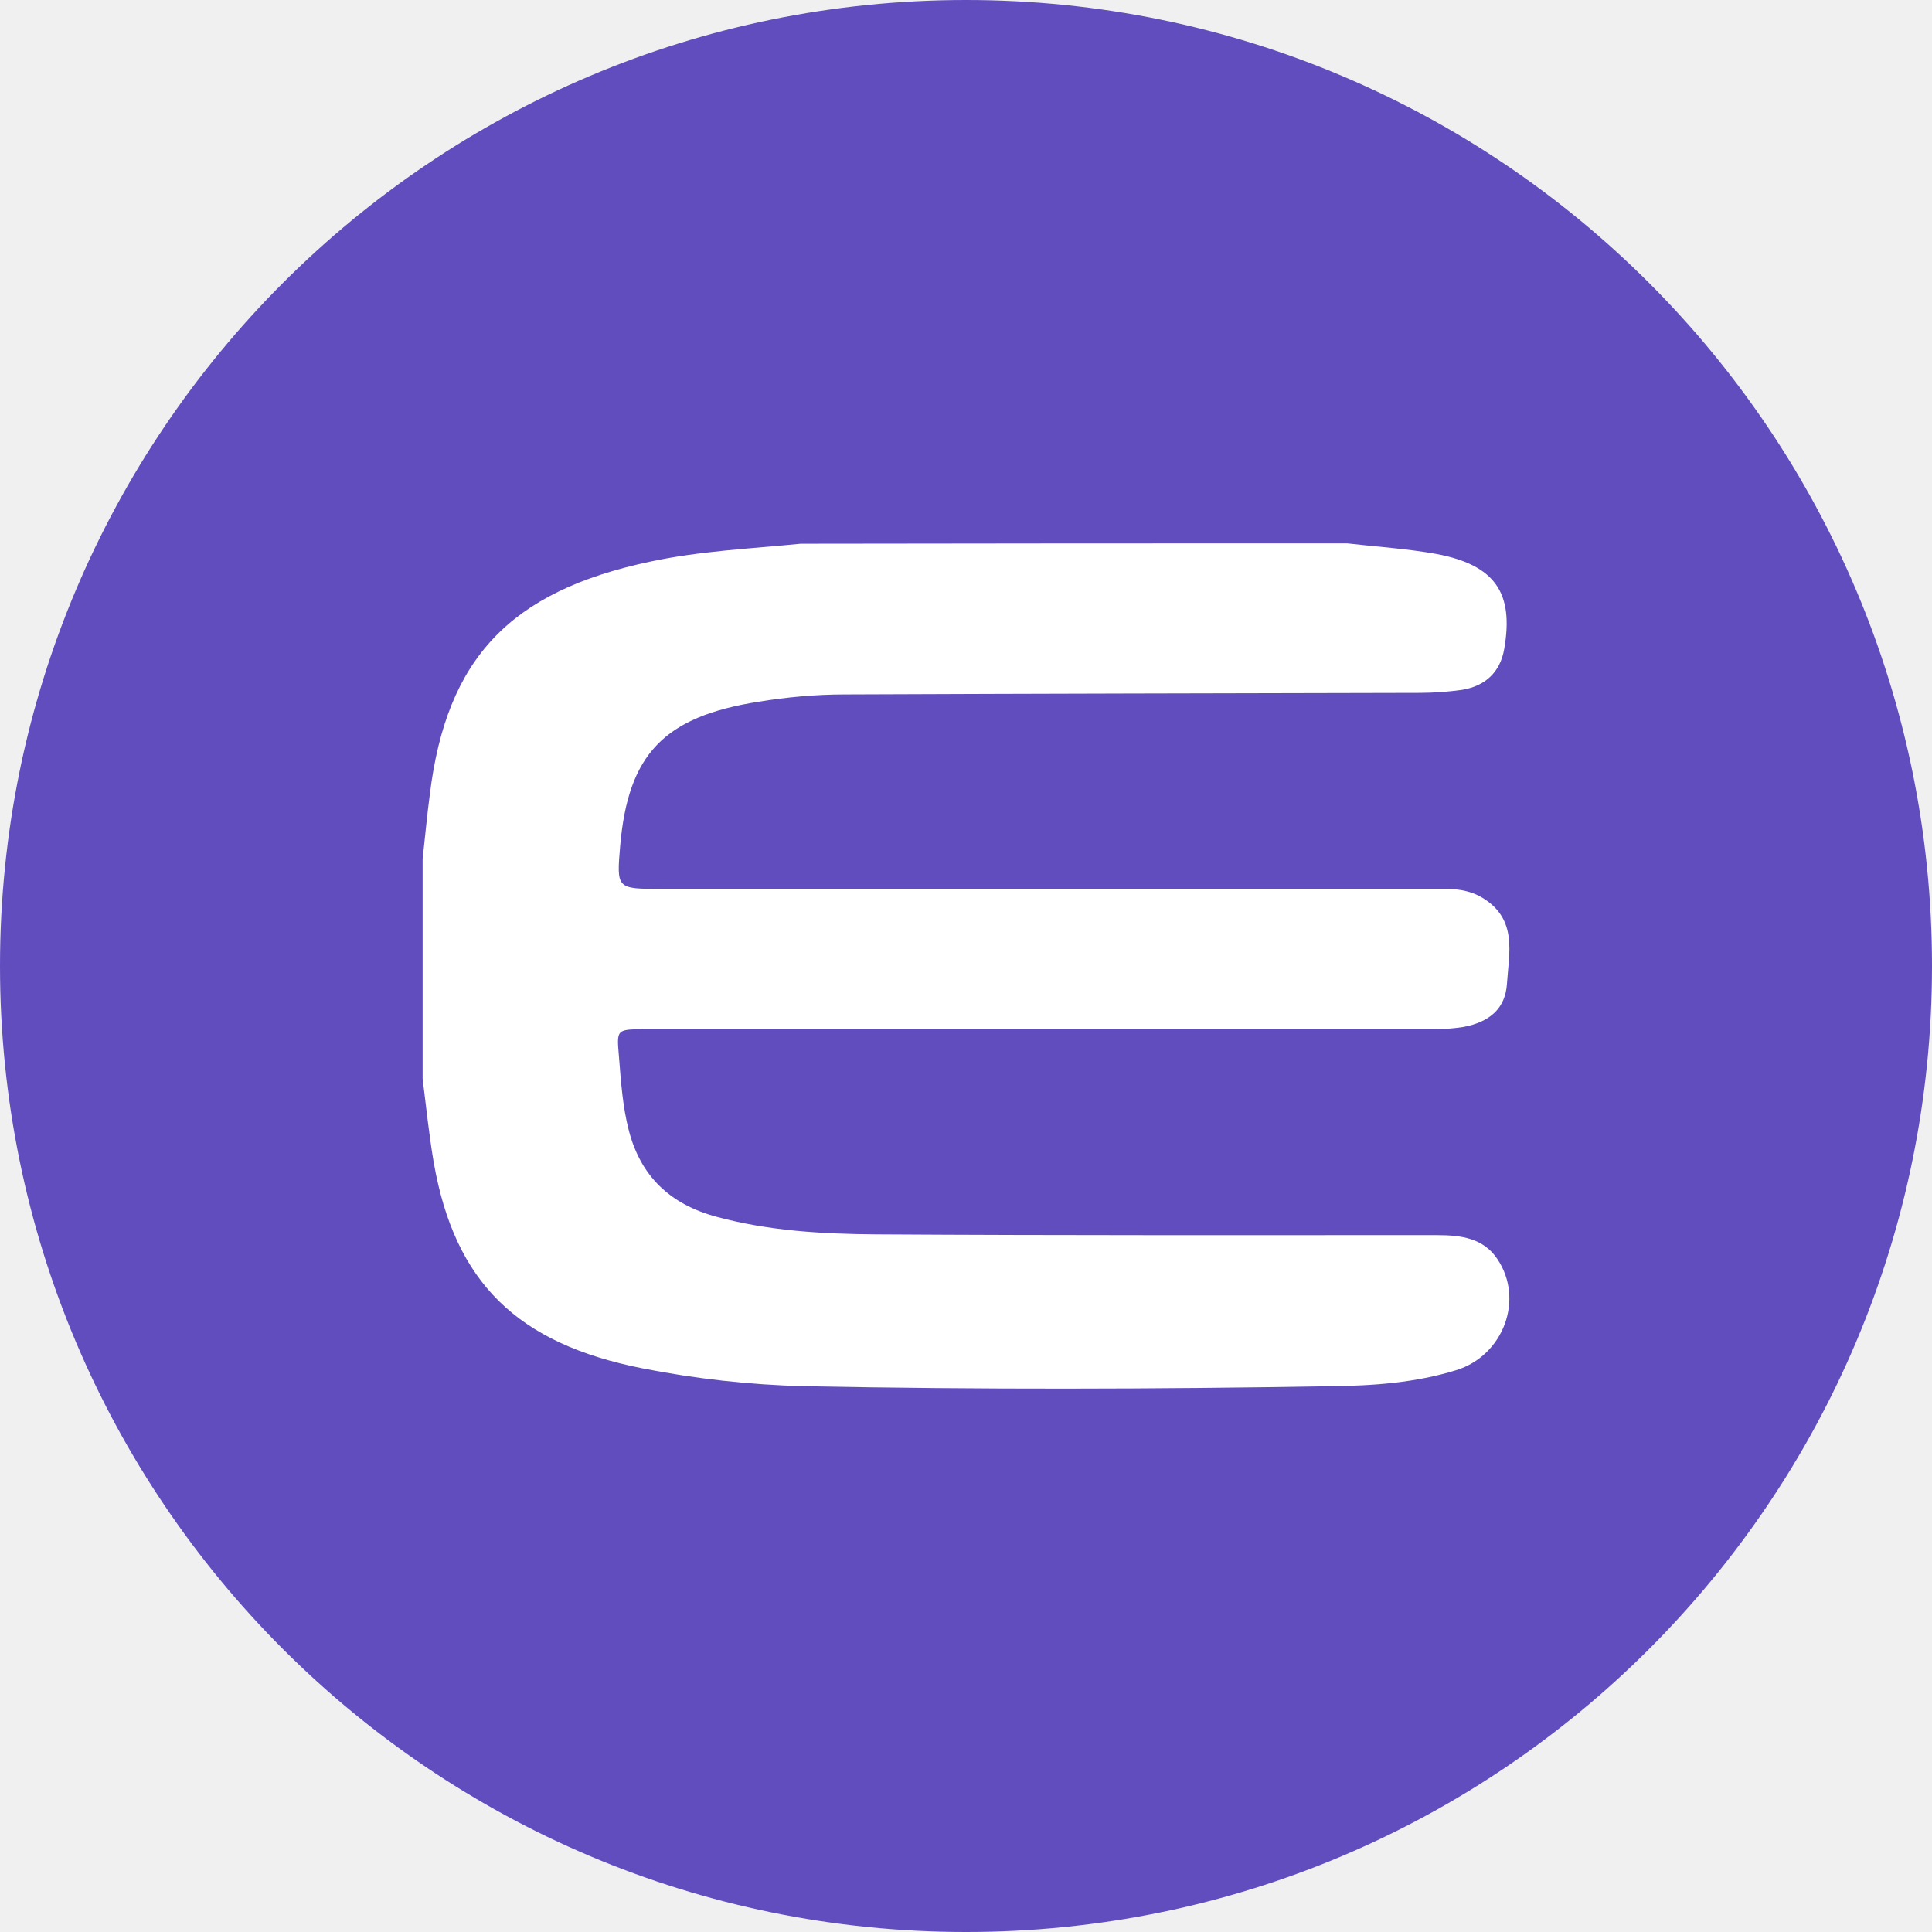
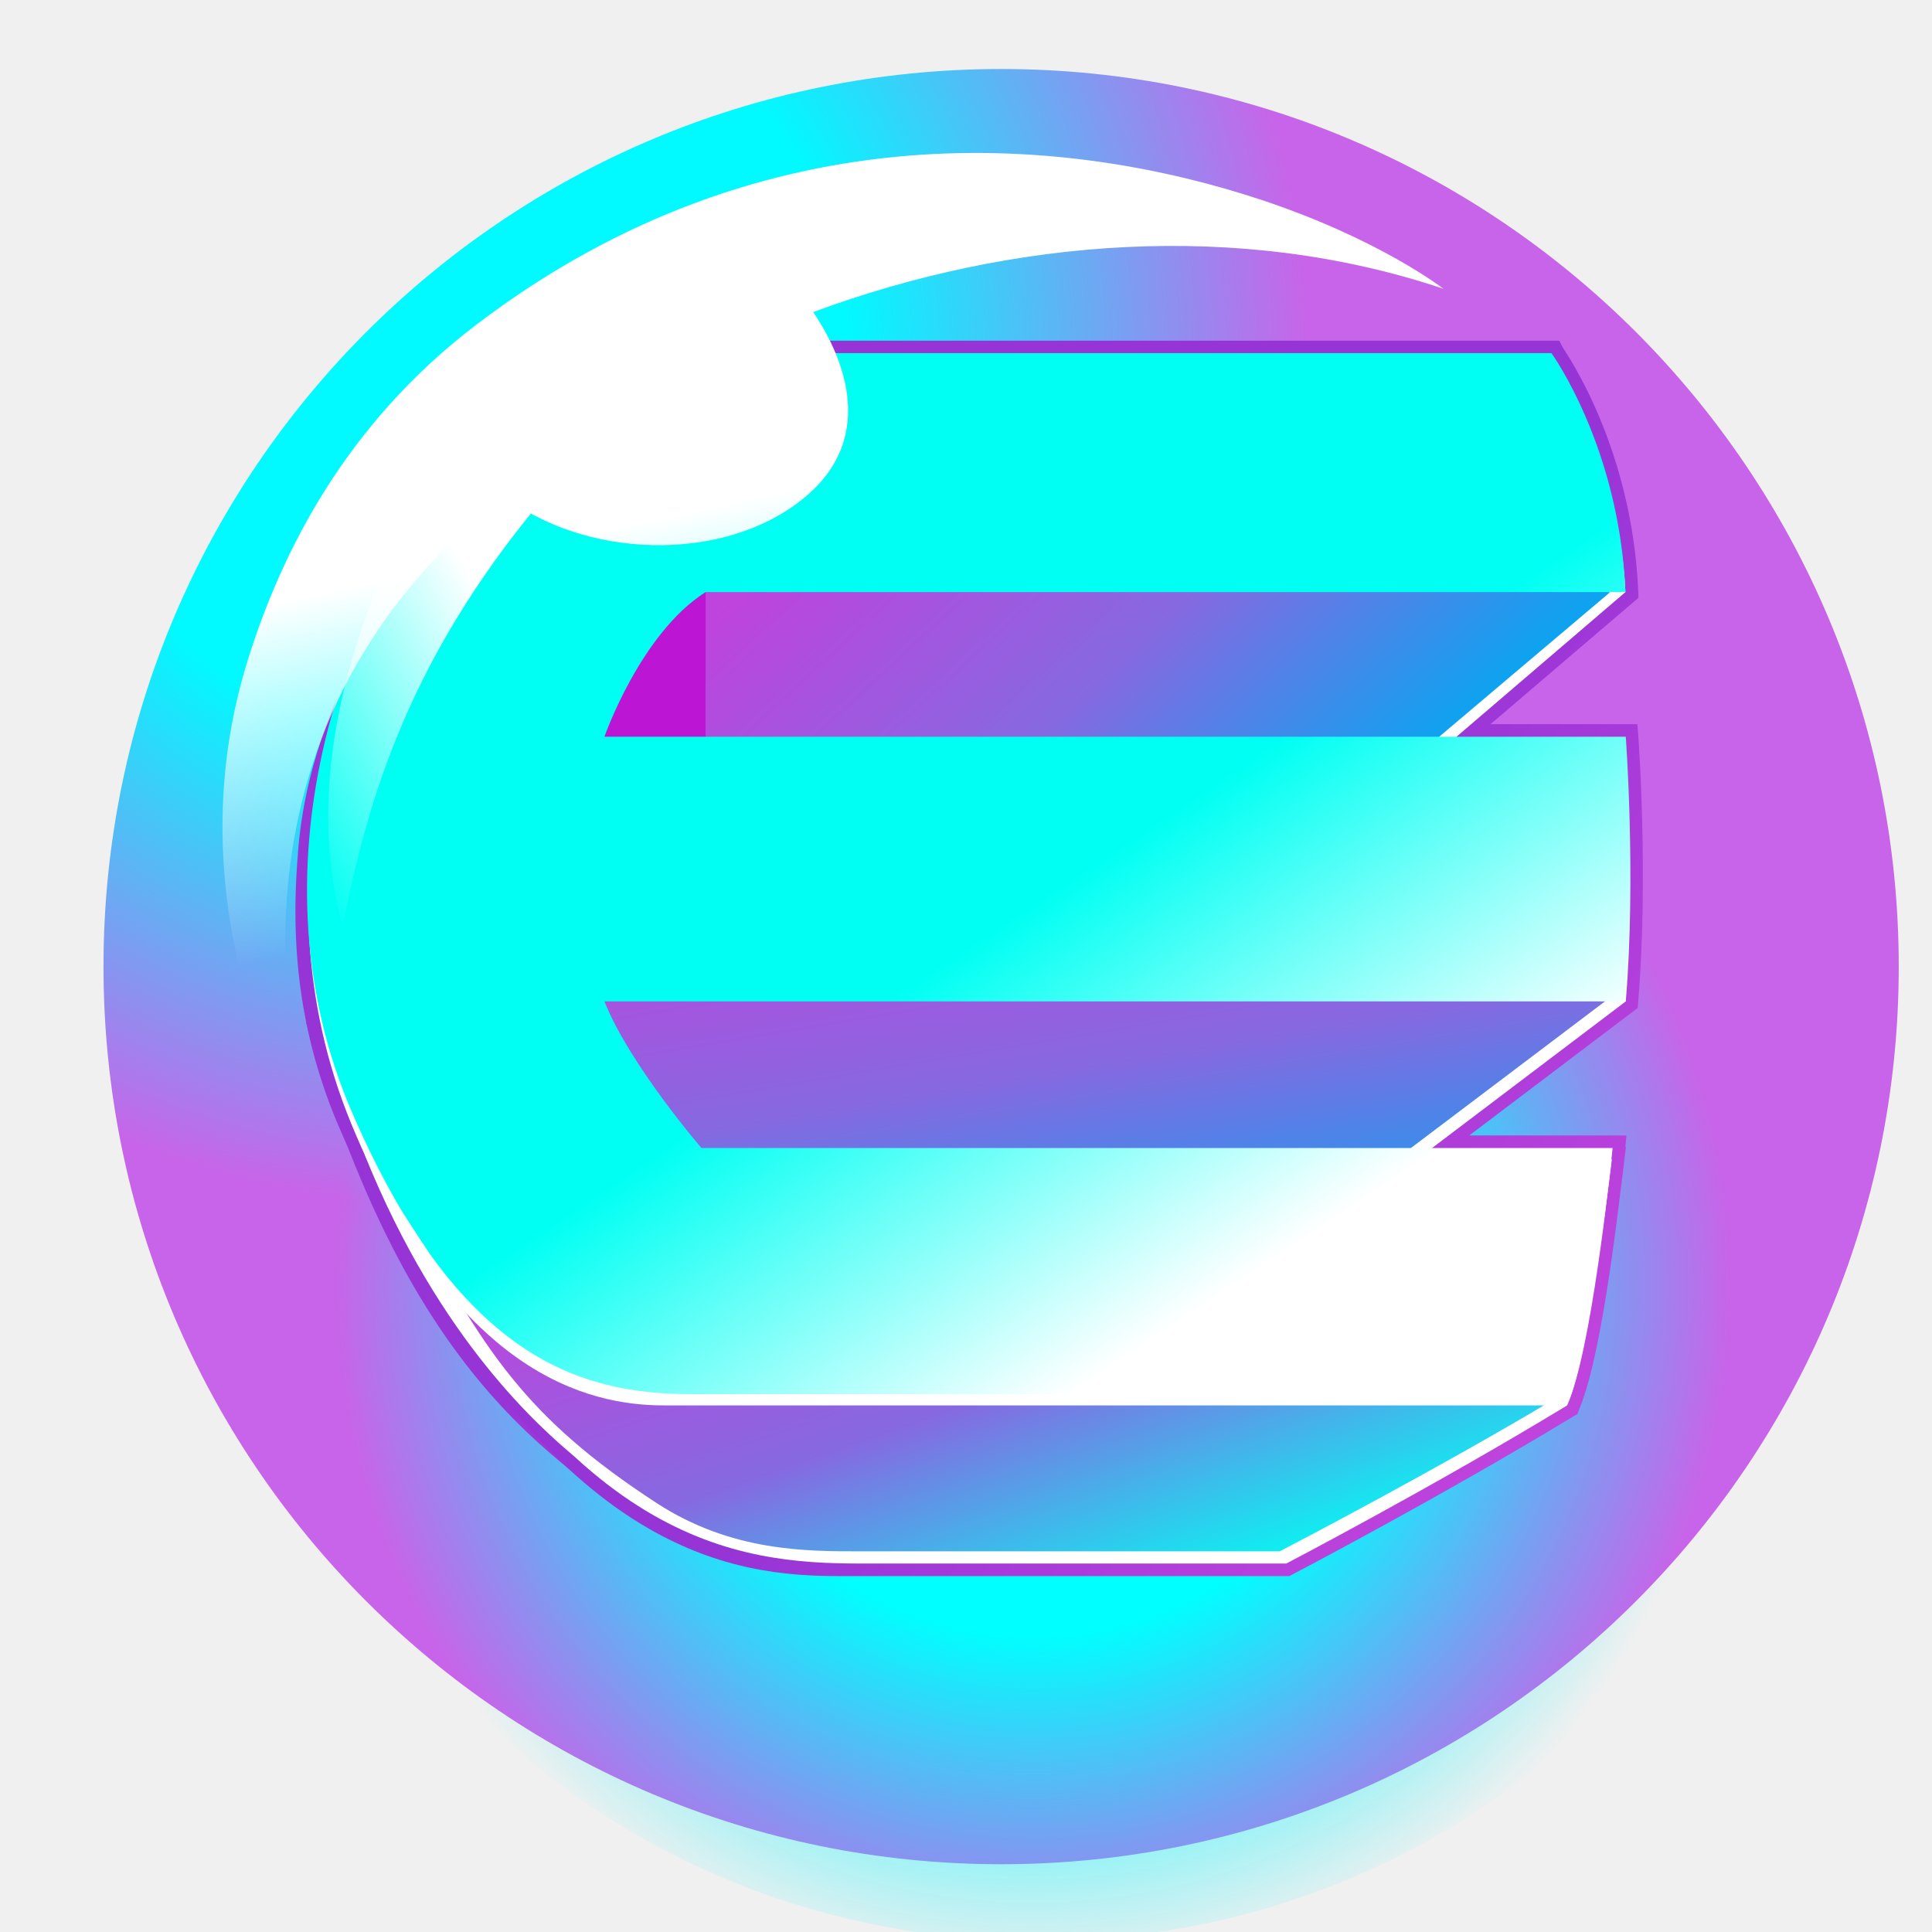
- <svg xmlns="http://www.w3.org/2000/svg" height="32" viewBox="0 0 32 32" width="32">
-   <g fill="none">
-     <circle cx="16" cy="16" fill="#624dbf" r="16" />
-     <path d="M22.313 9c.494.057.994.088 1.482.176.967.183 1.283.643 1.119 1.576-.066.378-.31.611-.698.674a5.12 5.12 0 01-.698.05c-3.173.007-6.353.013-9.526.026-.48 0-.955.044-1.422.12-1.574.246-2.166.87-2.298 2.388-.06.713-.06.713.685.713h13.028c.205.006.402.044.573.15.58.354.435.908.402 1.419-.026.41-.283.636-.724.718a3.341 3.341 0 01-.56.038h-12.99c-.48 0-.473 0-.434.454.033.416.06.826.165 1.229.197.75.678 1.216 1.455 1.424.862.233 1.751.284 2.64.29 3.1.019 6.195.013 9.296.013.395 0 .763.05.994.397.448.668.099 1.6-.685 1.84-.671.208-1.376.258-2.074.265-2.91.05-5.82.057-8.73 0a15.91 15.91 0 01-2.672-.296c-2.074-.41-3.108-1.418-3.457-3.41-.079-.46-.125-.926-.184-1.387v-3.636c.04-.36.072-.718.119-1.071.276-2.257 1.33-3.366 3.647-3.857.823-.177 1.665-.215 2.495-.297C16.27 9 19.29 9 22.313 9z" fill="#fff" />
+ <svg xmlns="http://www.w3.org/2000/svg" width="28px" height="28px" viewBox="0 0 28 28" version="1.1">
+   <defs>
+     <radialGradient cx="19.735%" cy="16.049%" fx="19.735%" fy="16.049%" r="55.542%" id="radialGradient-1">
+       <stop stop-color="#00FAFF" offset="0%" />
+       <stop stop-color="#00FAFF" offset="39%" />
+       <stop stop-color="#C864E9" offset="85%" />
+     </radialGradient>
+     <radialGradient cx="49.753%" cy="45.902%" fx="49.753%" fy="45.902%" r="57.872%" gradientTransform="translate(0.497529,0.459019),scale(0.788957,1),translate(-0.497529,-0.459019)" id="radialGradient-2">
+       <stop stop-color="#00FFFF" offset="50%" />
+       <stop stop-color="#00F4FF" stop-opacity="0" offset="100%" />
+     </radialGradient>
+     <linearGradient x1="62.223%" y1="55.576%" x2="116.048%" y2="80.133%" id="linearGradient-3">
+       <stop stop-color="#9634D6" offset="0%" />
+       <stop stop-color="#BF43DD" offset="100%" />
+     </linearGradient>
+     <linearGradient x1="64.212%" y1="51.107%" x2="99.694%" y2="76.433%" id="linearGradient-4">
+       <stop stop-color="#9634D6" offset="0%" />
+       <stop stop-color="#BF43DD" offset="100%" />
+     </linearGradient>
+     <linearGradient x1="3.949%" y1="24.534%" x2="87.711%" y2="95.771%" id="linearGradient-5">
+       <stop stop-color="#BF43DD" offset="0%" />
+       <stop stop-color="#8669E1" offset="50%" />
+       <stop stop-color="#00FFF3" offset="100%" />
+     </linearGradient>
+     <linearGradient x1="17.01%" y1="49.752%" x2="91.761%" y2="74.371%" id="linearGradient-6">
+       <stop stop-color="#BF43DD" offset="0%" />
+       <stop stop-color="#8669E1" offset="51%" />
+       <stop stop-color="#04A7F1" offset="100%" />
+     </linearGradient>
+     <linearGradient x1="13.961%" y1="5.631%" x2="79.066%" y2="124.067%" id="linearGradient-7">
+       <stop stop-color="#BF43DD" offset="0%" />
+       <stop stop-color="#8669E1" offset="51%" />
+       <stop stop-color="#04A7F1" offset="100%" />
+     </linearGradient>
+     <linearGradient x1="82.06%" y1="79.456%" x2="57.481%" y2="50.69%" id="linearGradient-8">
+       <stop stop-color="#FFFFFF" offset="0%" />
+       <stop stop-color="#00FFF3" offset="100%" />
+     </linearGradient>
+     <linearGradient x1="0.26%" y1="97.957%" x2="62.604%" y2="16.348%" id="linearGradient-9">
+       <stop stop-color="#FFFFFF" stop-opacity="0" offset="0%" />
+       <stop stop-color="#FFFFFF" offset="83%" />
+     </linearGradient>
+     <linearGradient x1="55.714%" y1="65.73%" x2="46.906%" y2="32.945%" id="linearGradient-10">
+       <stop stop-color="#FFFFFF" stop-opacity="0" offset="0%" />
+       <stop stop-color="#FFFFFF" offset="100%" />
+     </linearGradient>
+   </defs>
+   <g id="enjin" stroke="none" stroke-width="1" fill="none" fill-rule="evenodd">
+     <g>
+       <rect id="Rectangle-2" x="0" y="0" width="28" height="28" />
+       <g id="Group-2" transform="translate(1.5, 1)" fill-rule="nonzero">
+         <circle id="Oval" fill="url(#radialGradient-1)" cx="13.009" cy="13.009" r="13.009" />
+         <path d="M21.927,9.854 C23.525,11.775 24.652,14.079 24.652,16.697 C24.652,22.46 19.674,27.129 13.534,27.129 C7.393,27.129 2.416,22.459 2.416,16.697 C2.416,10.935 5.807,11.686 11.949,11.686 C15.299,11.686 20.958,8.692 21.927,9.854 Z" id="Shape" fill="url(#radialGradient-2)" />
+         <path d="M4.269,15.972 L2.933,13.806 C4.378,18.813 6.383,20.113 8.146,21.285 C6.038,19.113 4.269,15.972 4.269,15.972 Z" id="Shape" fill="url(#linearGradient-3)" />
+         <path d="M22.243,9.663 L22.23,9.495 L20.102,9.495 L22.246,7.664 L22.243,7.574 C22.153,5.457 21.179,4.093 21.149,4.036 L21.098,3.938 L9.59,3.938 C8.503,3.938 7.009,4.196 5.46,5.93 C4.58,6.913 2.965,9.006 2.814,11.422 C2.699,12.851 2.887,14.122 3.428,15.368 C3.683,15.966 3.989,16.541 4.342,17.087 C5.434,19.046 6.624,20.41 7.88,21.141 C8.943,21.759 9.884,21.842 10.665,21.842 L17.187,21.842 L17.226,21.821 C17.247,21.81 19.381,20.694 21.308,19.524 L21.364,19.49 L21.385,19.429 C21.392,19.411 21.399,19.393 21.406,19.376 C21.419,19.343 21.435,19.305 21.448,19.262 C21.685,18.582 21.883,17.122 21.979,16.313 C22.018,16.019 22.04,15.826 22.04,15.822 L22.064,15.62 L22.056,15.62 L22.072,15.456 L19.794,15.456 L22.235,13.608 L22.241,13.527 C22.393,11.734 22.246,9.684 22.243,9.663 Z" id="Shape" fill="url(#linearGradient-4)" />
+         <path d="M12.656,17.779 C12.656,17.779 10.498,17.985 4.142,16.325 C6.736,21.385 9.164,21.66 10.973,21.66 L17.142,21.66 C17.142,21.66 19.269,20.549 21.213,19.368 L12.656,17.779 Z" id="Shape" fill="#FFFFFF" />
+         <path d="M10.973,21.483 C10.193,21.483 9.1,21.49 8.014,20.782 C6.127,19.552 5.505,18.583 4.426,16.551 C9.273,17.796 11.597,17.933 12.38,17.933 C12.523,17.933 12.61,17.928 12.648,17.926 L21.02,19.282 C19.304,20.307 17.28,21.361 17.047,21.483 L10.973,21.483 Z" id="Shape" fill="url(#linearGradient-5)" />
+         <path d="M8.654,15.801 C8.654,15.801 7.612,14.595 7.248,13.676 L19.039,15.801 L22.062,13.513 C22.058,11.636 22.05,9.84 22.05,9.84 L7.248,9.84 C7.248,9.84 7.771,8.341 8.714,7.745 L19.511,9.761 L22.057,7.581 C21.954,5.532 20.972,4.282 20.972,4.282 L9.579,4.282 C8.584,4.282 6.552,4.502 5.022,6.214 C3.493,7.926 2.125,11.74 3.594,15.294 C5.085,18.904 7.02,19.368 8.114,19.368 L21.213,19.368 C21.232,19.315 21.258,19.267 21.275,19.205 C21.59,18.139 21.86,15.801 21.86,15.801 L8.654,15.801 Z" id="Shape" fill="#FFFFFF" />
+         <path d="M11.805,5.488 C11.805,5.488 7.549,6.318 7.342,6.422 C7.134,6.526 6.304,10.264 6.304,10.264 L18.664,10.264 L21.833,7.584 L11.805,5.488 Z" id="Shape" fill="url(#linearGradient-6)" />
+         <path d="M11.808,11.42 C11.808,11.42 7.553,12.25 7.345,12.354 C7.138,12.458 6.307,16.195 6.307,16.195 L18.211,16.195 L21.849,13.446 L11.808,11.42 Z" id="Shape" fill="url(#linearGradient-7)" />
+         <polygon id="Shape" fill="#BD15D4" points="6.235 8.256 5.958 10.885 8.726 11.023 8.726 7.183" />
+         <path d="M22.062,13.513 L7.26,13.513 C7.623,14.429 8.666,15.638 8.666,15.638 L21.871,15.638 C21.871,15.638 21.612,18.245 21.275,19.205 L8.512,19.205 C6.886,19.205 5.137,18.66 3.606,15.131 C2.075,11.603 3.502,7.761 5.033,6.05 C6.563,4.34 8.596,4.118 9.589,4.118 L20.985,4.118 C20.985,4.118 21.972,5.479 22.057,7.581 L8.726,7.581 C7.783,8.178 7.26,9.677 7.26,9.677 L22.062,9.677 C22.062,9.677 22.213,11.712 22.062,13.513 Z" id="Shape" fill="url(#linearGradient-8)" />
+         <path d="M4.367,6.595 C3.658,8.065 2.873,10.258 3.465,12.426 C3.792,10.801 4.321,8.673 6.349,6.254 L6.823,4.641 C6.823,4.641 5.076,5.125 4.367,6.595 Z" id="Shape" fill="url(#linearGradient-9)" />
+         <path d="M19.419,3.185 C19.419,3.185 18.494,2.465 16.778,1.896 C14.08,1.003 9.642,0.481 5.409,3.701 C3.499,5.153 2.577,7.017 2.096,8.55 C0.83,12.578 3.205,15.972 3.205,15.972 C3.205,15.972 1.304,11.313 4.436,7.517 C4.842,7.028 5.288,6.574 5.768,6.159 C6.936,7.093 8.966,7.178 10.137,6.229 C11.274,5.31 10.661,4.078 10.286,3.523 C13.169,2.454 16.459,2.191 19.419,3.185 Z" id="Shape" fill="url(#linearGradient-10)" />
+         <path d="M5.137,17.8 L3.782,15.727 C4.882,18.466 6.39,19.739 6.823,20.108 C5.369,18.714 5.137,17.8 5.137,17.8 Z" id="Shape" fill="#FFFFFF" />
+       </g>
+     </g>
  </g>
</svg>
